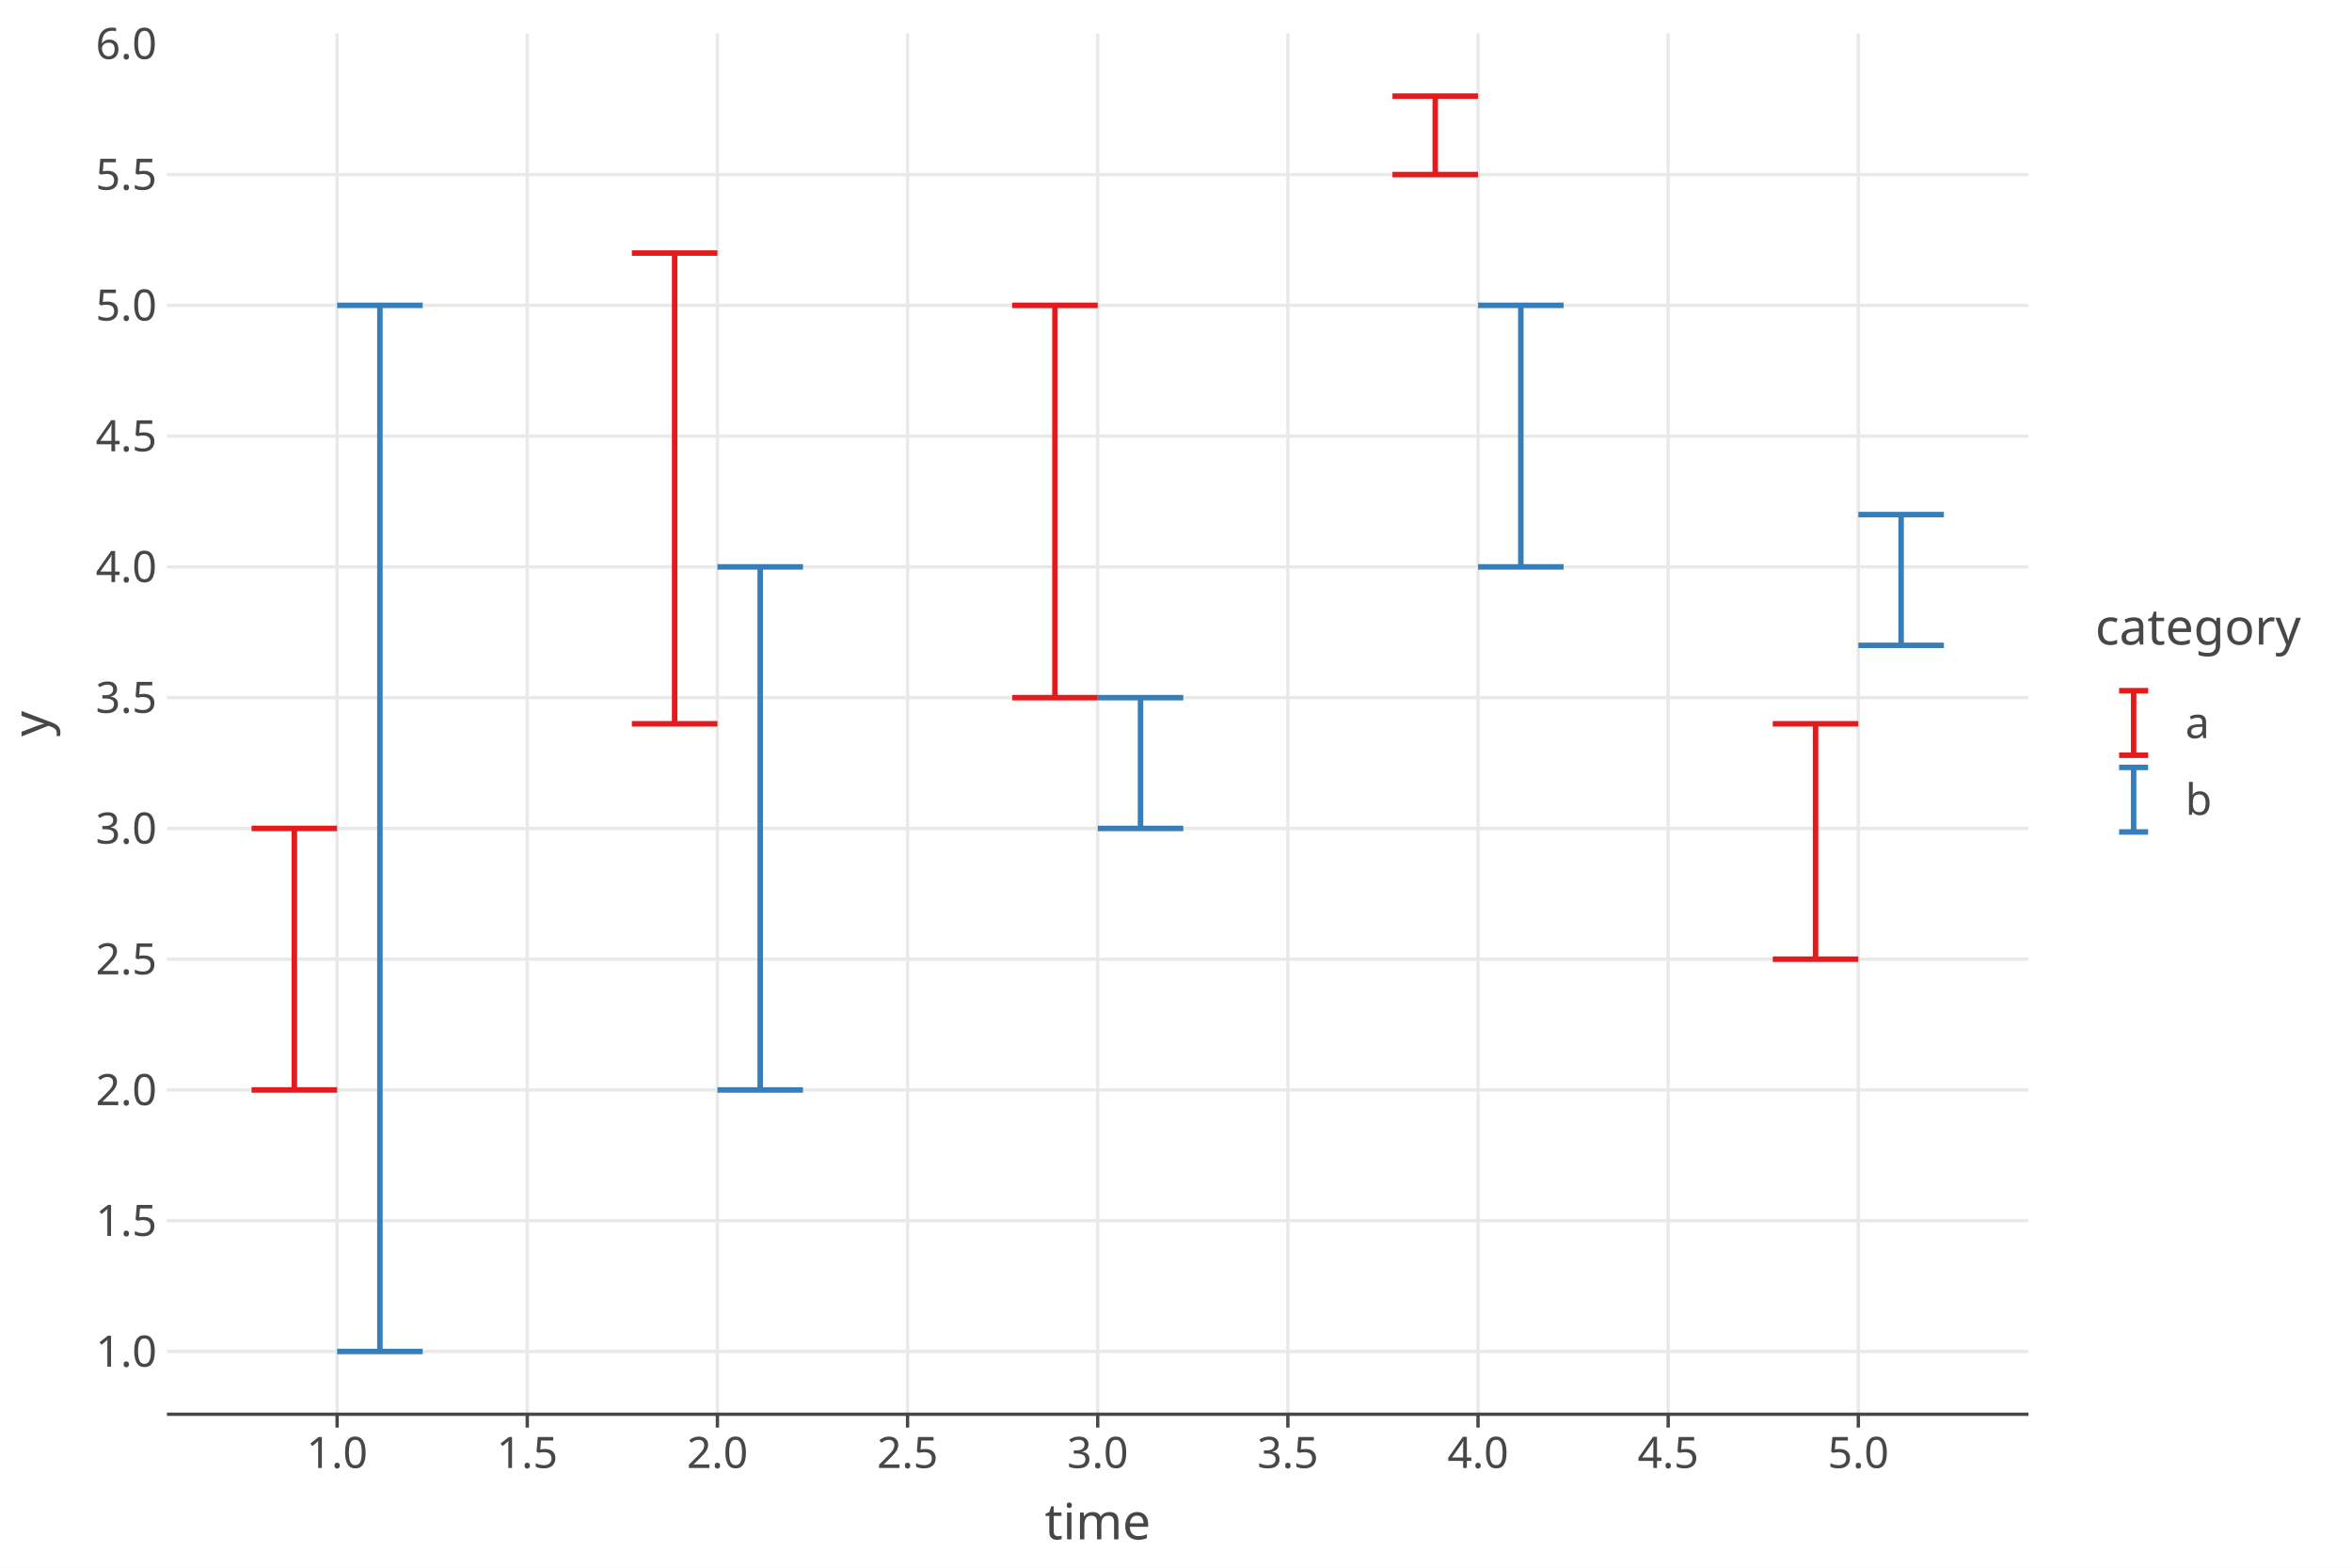
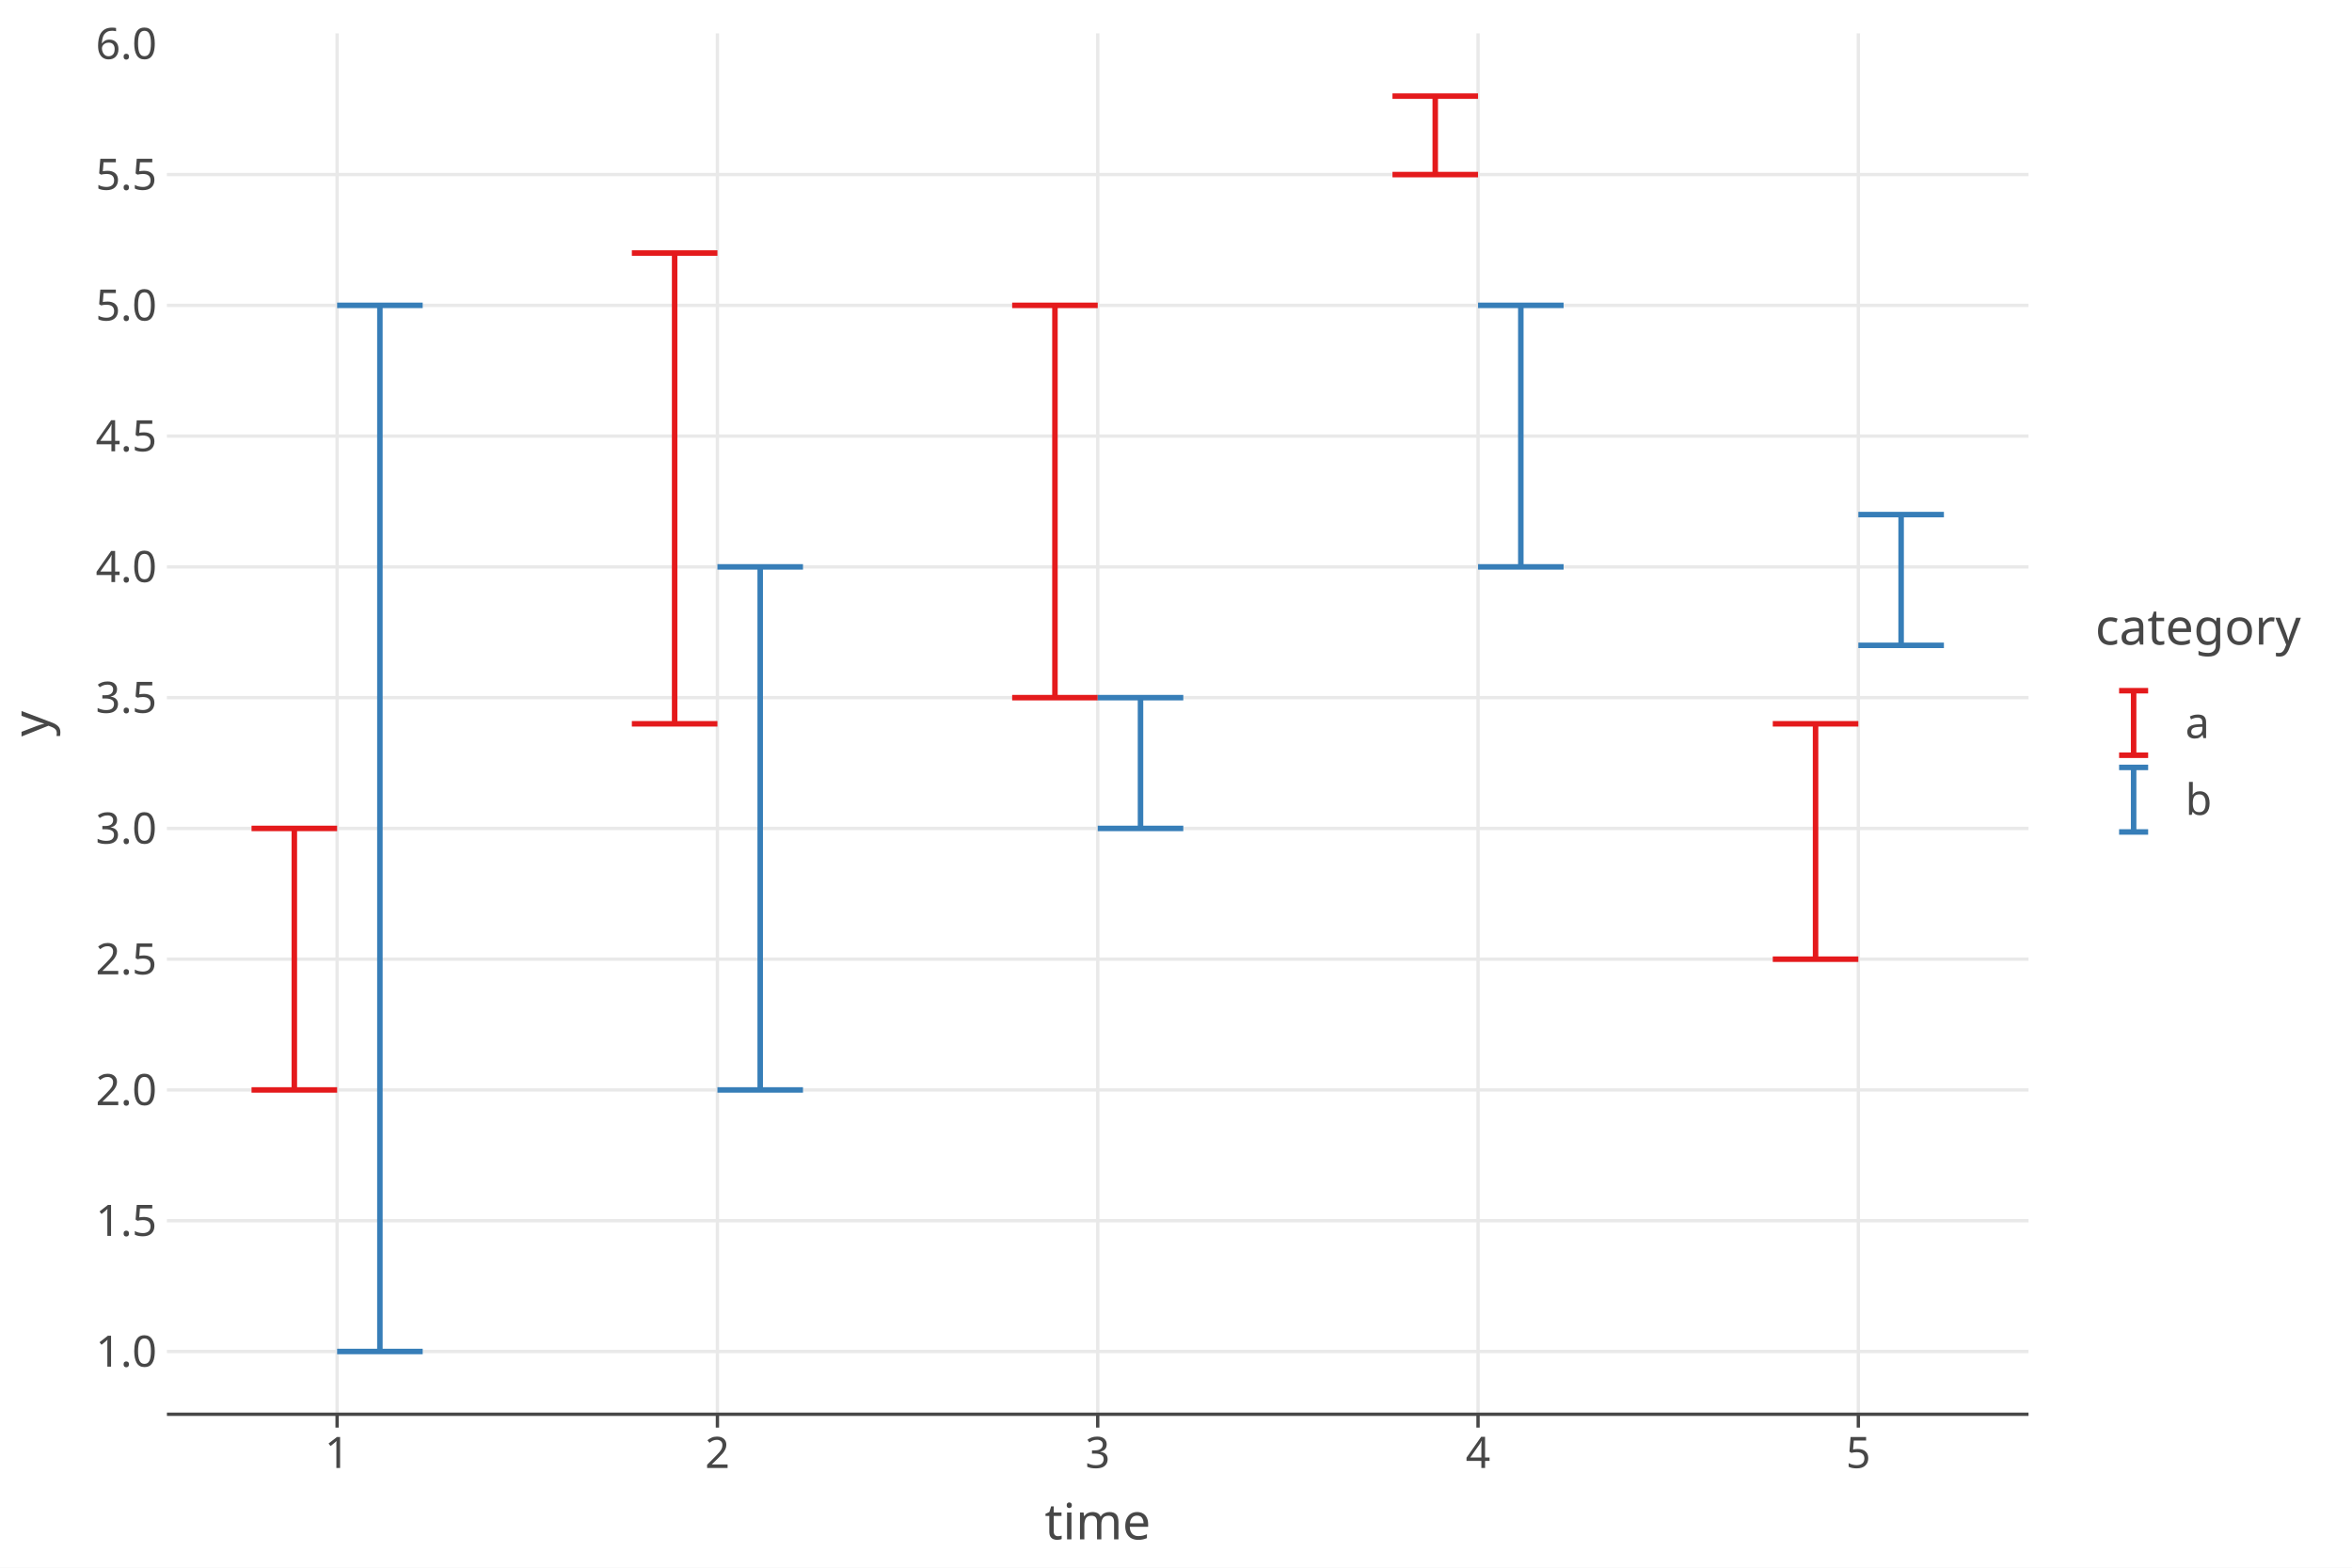
<svg xmlns="http://www.w3.org/2000/svg" class="plt-container" width="705.0" height="470.0">
  <style type="text/css">
  .plt-container {
   font-family: Lucida Grande, sans-serif;
   user-select: none;
   -webkit-user-select: none;
   -moz-user-select: none;
   -ms-user-select: none;
}
text {
   text-rendering: optimizeLegibility;
}
#xXxprefixXx0 .plot-title {
   fill: #474747;
   font-family: Lucida Grande, sans-serif;
   font-size: 16.0px;
   font-weight: normal;
   font-style: normal;   
}
#xXxprefixXx0 .plot-subtitle {
   fill: #474747;
   font-family: Lucida Grande, sans-serif;
   font-size: 15.0px;
   font-weight: normal;
   font-style: normal;   
}
#xXxprefixXx0 .plot-caption {
   fill: #474747;
   font-family: Lucida Grande, sans-serif;
   font-size: 13.0px;
   font-weight: normal;
   font-style: normal;   
}
#xXxprefixXx0 .legend-title {
   fill: #474747;
   font-family: Lucida Grande, sans-serif;
   font-size: 15.0px;
   font-weight: normal;
   font-style: normal;   
}
#xXxprefixXx0 .legend-item {
   fill: #474747;
   font-family: Lucida Grande, sans-serif;
   font-size: 13.0px;
   font-weight: normal;
   font-style: normal;   
}
#xXxprefixXx0 .axis-title-x {
   fill: #474747;
   font-family: Lucida Grande, sans-serif;
   font-size: 15.0px;
   font-weight: normal;
   font-style: normal;   
}
#xXxprefixXx0 .axis-text-x {
   fill: #474747;
   font-family: Lucida Grande, sans-serif;
   font-size: 13.0px;
   font-weight: normal;
   font-style: normal;   
}
#xXxprefixXx2 .axis-tooltip-text-x {
   fill: #ffffff;
   font-family: Lucida Grande, sans-serif;
   font-size: 13.0px;
   font-weight: normal;
   font-style: normal;   
}
#xXxprefixXx0 .axis-title-y {
   fill: #474747;
   font-family: Lucida Grande, sans-serif;
   font-size: 15.0px;
   font-weight: normal;
   font-style: normal;   
}
#xXxprefixXx0 .axis-text-y {
   fill: #474747;
   font-family: Lucida Grande, sans-serif;
   font-size: 13.0px;
   font-weight: normal;
   font-style: normal;   
}
#xXxprefixXx2 .axis-tooltip-text-y {
   fill: #ffffff;
   font-family: Lucida Grande, sans-serif;
   font-size: 13.0px;
   font-weight: normal;
   font-style: normal;   
}
#xXxprefixXx0 .facet-strip-text-x {
   fill: #474747;
   font-family: Lucida Grande, sans-serif;
   font-size: 13.0px;
   font-weight: normal;
   font-style: normal;   
}
#xXxprefixXx0 .facet-strip-text-y {
   fill: #474747;
   font-family: Lucida Grande, sans-serif;
   font-size: 13.0px;
   font-weight: normal;
   font-style: normal;   
}
#xXxprefixXx2 .tooltip-text {
   fill: #474747;
   font-family: Lucida Grande, sans-serif;
   font-size: 13.0px;
   font-weight: normal;
   font-style: normal;   
}
#xXxprefixXx2 .tooltip-title {
   fill: #474747;
   font-family: Lucida Grande, sans-serif;
   font-size: 13.0px;
   font-weight: bold;
   font-style: normal;   
}
#xXxprefixXx2 .tooltip-label {
   fill: #474747;
   font-family: Lucida Grande, sans-serif;
   font-size: 13.0px;
   font-weight: bold;
   font-style: normal;   
}

  </style>
  <g id="xXxprefixXx0">
    <path fill-rule="evenodd" fill="rgb(255,255,255)" fill-opacity="1.0" d="M0.0 0.0 L0.0 470.0 L705.0 470.0 L705.0 0.0 Z">
    </path>
    <g transform="translate(23.0 10.0 ) ">
      <g transform="translate(27.0347 414.0 ) ">
        <line x1="51.013" y1="-0.0" x2="51.013" y2="-414.0" stroke="rgb(233,233,233)" stroke-opacity="1.0" stroke-width="1.0">
        </line>
-         <line x1="108.011" y1="-0.0" x2="108.011" y2="-414.0" stroke="rgb(233,233,233)" stroke-opacity="1.0" stroke-width="1.0">
-         </line>
        <line x1="165.008" y1="-0.0" x2="165.008" y2="-414.0" stroke="rgb(233,233,233)" stroke-opacity="1.0" stroke-width="1.0">
        </line>
-         <line x1="222.006" y1="-0.0" x2="222.006" y2="-414.0" stroke="rgb(233,233,233)" stroke-opacity="1.0" stroke-width="1.0">
-         </line>
        <line x1="279.003" y1="-0.0" x2="279.003" y2="-414.0" stroke="rgb(233,233,233)" stroke-opacity="1.0" stroke-width="1.0">
        </line>
-         <line x1="336.001" y1="-0.0" x2="336.001" y2="-414.0" stroke="rgb(233,233,233)" stroke-opacity="1.0" stroke-width="1.0">
-         </line>
        <line x1="392.999" y1="-0.0" x2="392.999" y2="-414.0" stroke="rgb(233,233,233)" stroke-opacity="1.0" stroke-width="1.0">
-         </line>
-         <line x1="449.996" y1="-0.0" x2="449.996" y2="-414.0" stroke="rgb(233,233,233)" stroke-opacity="1.0" stroke-width="1.0">
        </line>
        <line x1="506.994" y1="-0.0" x2="506.994" y2="-414.0" stroke="rgb(233,233,233)" stroke-opacity="1.0" stroke-width="1.0">
        </line>
        <g transform="translate(51.01289 0.0 ) ">
          <line stroke-width="1.0" stroke="rgb(71,71,71)" stroke-opacity="1.0" x2="0.0" y2="4.0">
          </line>
          <g transform="translate(0.0 7.0 ) ">
            <text class="axis-text-x" text-anchor="middle" dy="0.7em">
-             1.0
-             </text>
-           </g>
-         </g>
-         <g transform="translate(108.0105 0.0 ) ">
+             1
+             </text>
+           </g>
+         </g>
+         <g transform="translate(165.0082 0.0 ) ">
          <line stroke-width="1.0" stroke="rgb(71,71,71)" stroke-opacity="1.0" x2="0.0" y2="4.0">
          </line>
          <g transform="translate(0.0 7.0 ) ">
            <text class="axis-text-x" text-anchor="middle" dy="0.7em">
-             1.5
-             </text>
-           </g>
-         </g>
-         <g transform="translate(165.0082 0.0 ) ">
+             2
+             </text>
+           </g>
+         </g>
+         <g transform="translate(279.0034 0.0 ) ">
          <line stroke-width="1.0" stroke="rgb(71,71,71)" stroke-opacity="1.0" x2="0.0" y2="4.0">
          </line>
          <g transform="translate(0.0 7.0 ) ">
            <text class="axis-text-x" text-anchor="middle" dy="0.7em">
-             2.0
-             </text>
-           </g>
-         </g>
-         <g transform="translate(222.0058 0.0 ) ">
+             3
+             </text>
+           </g>
+         </g>
+         <g transform="translate(392.9987 0.0 ) ">
          <line stroke-width="1.0" stroke="rgb(71,71,71)" stroke-opacity="1.0" x2="0.0" y2="4.0">
          </line>
          <g transform="translate(0.0 7.0 ) ">
            <text class="axis-text-x" text-anchor="middle" dy="0.7em">
-             2.5
-             </text>
-           </g>
-         </g>
-         <g transform="translate(279.0034 0.0 ) ">
+             4
+             </text>
+           </g>
+         </g>
+         <g transform="translate(506.994 0.0 ) ">
          <line stroke-width="1.0" stroke="rgb(71,71,71)" stroke-opacity="1.0" x2="0.0" y2="4.0">
          </line>
          <g transform="translate(0.0 7.0 ) ">
            <text class="axis-text-x" text-anchor="middle" dy="0.7em">
-             3.0
-             </text>
-           </g>
-         </g>
-         <g transform="translate(336.0011 0.0 ) ">
-           <line stroke-width="1.0" stroke="rgb(71,71,71)" stroke-opacity="1.0" x2="0.0" y2="4.0">
-           </line>
-           <g transform="translate(0.0 7.0 ) ">
-             <text class="axis-text-x" text-anchor="middle" dy="0.7em">
-             3.5
-             </text>
-           </g>
-         </g>
-         <g transform="translate(392.9987 0.0 ) ">
-           <line stroke-width="1.0" stroke="rgb(71,71,71)" stroke-opacity="1.0" x2="0.0" y2="4.0">
-           </line>
-           <g transform="translate(0.0 7.0 ) ">
-             <text class="axis-text-x" text-anchor="middle" dy="0.7em">
-             4.0
-             </text>
-           </g>
-         </g>
-         <g transform="translate(449.9964 0.0 ) ">
-           <line stroke-width="1.0" stroke="rgb(71,71,71)" stroke-opacity="1.0" x2="0.0" y2="4.0">
-           </line>
-           <g transform="translate(0.0 7.0 ) ">
-             <text class="axis-text-x" text-anchor="middle" dy="0.7em">
-             4.5
-             </text>
-           </g>
-         </g>
-         <g transform="translate(506.994 0.0 ) ">
-           <line stroke-width="1.0" stroke="rgb(71,71,71)" stroke-opacity="1.0" x2="0.0" y2="4.0">
-           </line>
-           <g transform="translate(0.0 7.0 ) ">
-             <text class="axis-text-x" text-anchor="middle" dy="0.7em">
-             5.0
+             5
            </text>
          </g>
        </g>
        <line x1="0.0" y1="0.0" x2="558.007" y2="0.0" stroke-width="1.0" stroke="rgb(71,71,71)" stroke-opacity="1.0">
        </line>
      </g>
      <g transform="translate(27.0347 0.0 ) ">
        <line x1="0.0" y1="395.182" x2="558.007" y2="395.182" stroke="rgb(233,233,233)" stroke-opacity="1.0" stroke-width="1.0">
        </line>
        <line x1="0.0" y1="355.977" x2="558.007" y2="355.977" stroke="rgb(233,233,233)" stroke-opacity="1.0" stroke-width="1.0">
        </line>
        <line x1="0.0" y1="316.773" x2="558.007" y2="316.773" stroke="rgb(233,233,233)" stroke-opacity="1.0" stroke-width="1.0">
        </line>
        <line x1="0.0" y1="277.568" x2="558.007" y2="277.568" stroke="rgb(233,233,233)" stroke-opacity="1.0" stroke-width="1.0">
        </line>
        <line x1="0.0" y1="238.364" x2="558.007" y2="238.364" stroke="rgb(233,233,233)" stroke-opacity="1.0" stroke-width="1.0">
        </line>
        <line x1="0.0" y1="199.159" x2="558.007" y2="199.159" stroke="rgb(233,233,233)" stroke-opacity="1.0" stroke-width="1.0">
        </line>
        <line x1="0.0" y1="159.955" x2="558.007" y2="159.955" stroke="rgb(233,233,233)" stroke-opacity="1.0" stroke-width="1.0">
        </line>
        <line x1="0.0" y1="120.75" x2="558.007" y2="120.75" stroke="rgb(233,233,233)" stroke-opacity="1.0" stroke-width="1.0">
        </line>
        <line x1="0.0" y1="81.545" x2="558.007" y2="81.545" stroke="rgb(233,233,233)" stroke-opacity="1.0" stroke-width="1.0">
        </line>
        <line x1="0.0" y1="42.341" x2="558.007" y2="42.341" stroke="rgb(233,233,233)" stroke-opacity="1.0" stroke-width="1.0">
        </line>
        <g transform="translate(0.0 395.1818 ) ">
          <g transform="translate(-3.0 0.0 ) ">
            <text class="axis-text-y" text-anchor="end" dy="0.35em">
            1.0
            </text>
          </g>
        </g>
        <g transform="translate(0.0 355.9773 ) ">
          <g transform="translate(-3.0 0.0 ) ">
            <text class="axis-text-y" text-anchor="end" dy="0.35em">
            1.5
            </text>
          </g>
        </g>
        <g transform="translate(0.0 316.7727 ) ">
          <g transform="translate(-3.0 0.0 ) ">
            <text class="axis-text-y" text-anchor="end" dy="0.35em">
            2.0
            </text>
          </g>
        </g>
        <g transform="translate(0.0 277.5682 ) ">
          <g transform="translate(-3.0 0.0 ) ">
            <text class="axis-text-y" text-anchor="end" dy="0.35em">
            2.5
            </text>
          </g>
        </g>
        <g transform="translate(0.0 238.3636 ) ">
          <g transform="translate(-3.0 0.0 ) ">
            <text class="axis-text-y" text-anchor="end" dy="0.35em">
            3.0
            </text>
          </g>
        </g>
        <g transform="translate(0.0 199.1591 ) ">
          <g transform="translate(-3.0 0.0 ) ">
            <text class="axis-text-y" text-anchor="end" dy="0.35em">
            3.5
            </text>
          </g>
        </g>
        <g transform="translate(0.0 159.9545 ) ">
          <g transform="translate(-3.0 0.0 ) ">
            <text class="axis-text-y" text-anchor="end" dy="0.35em">
            4.0
            </text>
          </g>
        </g>
        <g transform="translate(0.0 120.75 ) ">
          <g transform="translate(-3.0 0.0 ) ">
            <text class="axis-text-y" text-anchor="end" dy="0.35em">
            4.5
            </text>
          </g>
        </g>
        <g transform="translate(0.0 81.54545 ) ">
          <g transform="translate(-3.0 0.0 ) ">
            <text class="axis-text-y" text-anchor="end" dy="0.35em">
            5.0
            </text>
          </g>
        </g>
        <g transform="translate(0.0 42.34091 ) ">
          <g transform="translate(-3.0 0.0 ) ">
            <text class="axis-text-y" text-anchor="end" dy="0.35em">
            5.5
            </text>
          </g>
        </g>
        <g transform="translate(0.0 3.136364 ) ">
          <g transform="translate(-3.0 0.0 ) ">
            <text class="axis-text-y" text-anchor="end" dy="0.35em">
            6.0
            </text>
          </g>
        </g>
      </g>
      <g transform="translate(27.0347 0.0 ) " clip-path="url(#xXxprefixXx1)" clip-bounds-jfx="[rect (0.0, 0.0), (558.007, 414.0)]">
        <defs>
          <clipPath id="xXxprefixXx1">
            <rect x="0.0" y="0.0" width="558.007" height="414.0">
            </rect>
          </clipPath>
        </defs>
        <g>
          <line x1="25.364" y1="316.773" x2="51.013" y2="316.773" stroke="rgb(228,26,28)" stroke-opacity="1.0" fill="rgb(17,142,216)" fill-opacity="1.0" stroke-width="1.65">
          </line>
          <line x1="25.364" y1="238.364" x2="51.013" y2="238.364" stroke="rgb(228,26,28)" stroke-opacity="1.0" fill="rgb(17,142,216)" fill-opacity="1.0" stroke-width="1.65">
          </line>
          <line x1="38.188" y1="316.773" x2="38.188" y2="238.364" stroke="rgb(228,26,28)" stroke-opacity="1.0" fill="rgb(17,142,216)" fill-opacity="1.0" stroke-width="1.65">
          </line>
        </g>
        <g>
          <line x1="139.359" y1="207.0" x2="165.008" y2="207.0" stroke="rgb(228,26,28)" stroke-opacity="1.0" fill="rgb(17,142,216)" fill-opacity="1.0" stroke-width="1.65">
          </line>
          <line x1="139.359" y1="65.864" x2="165.008" y2="65.864" stroke="rgb(228,26,28)" stroke-opacity="1.0" fill="rgb(17,142,216)" fill-opacity="1.0" stroke-width="1.65">
          </line>
          <line x1="152.184" y1="207.0" x2="152.184" y2="65.864" stroke="rgb(228,26,28)" stroke-opacity="1.0" fill="rgb(17,142,216)" fill-opacity="1.0" stroke-width="1.65">
          </line>
        </g>
        <g>
          <line x1="253.355" y1="199.159" x2="279.003" y2="199.159" stroke="rgb(228,26,28)" stroke-opacity="1.0" fill="rgb(17,142,216)" fill-opacity="1.0" stroke-width="1.65">
          </line>
          <line x1="253.355" y1="81.545" x2="279.003" y2="81.545" stroke="rgb(228,26,28)" stroke-opacity="1.0" fill="rgb(17,142,216)" fill-opacity="1.0" stroke-width="1.65">
          </line>
          <line x1="266.179" y1="199.159" x2="266.179" y2="81.545" stroke="rgb(228,26,28)" stroke-opacity="1.0" fill="rgb(17,142,216)" fill-opacity="1.0" stroke-width="1.65">
          </line>
        </g>
        <g>
          <line x1="367.35" y1="42.341" x2="392.999" y2="42.341" stroke="rgb(228,26,28)" stroke-opacity="1.0" fill="rgb(17,142,216)" fill-opacity="1.0" stroke-width="1.65">
          </line>
          <line x1="367.35" y1="18.818" x2="392.999" y2="18.818" stroke="rgb(228,26,28)" stroke-opacity="1.0" fill="rgb(17,142,216)" fill-opacity="1.0" stroke-width="1.65">
          </line>
          <line x1="380.174" y1="42.341" x2="380.174" y2="18.818" stroke="rgb(228,26,28)" stroke-opacity="1.0" fill="rgb(17,142,216)" fill-opacity="1.0" stroke-width="1.65">
          </line>
        </g>
        <g>
          <line x1="481.345" y1="277.568" x2="506.994" y2="277.568" stroke="rgb(228,26,28)" stroke-opacity="1.0" fill="rgb(17,142,216)" fill-opacity="1.0" stroke-width="1.65">
          </line>
          <line x1="481.345" y1="207.0" x2="506.994" y2="207.0" stroke="rgb(228,26,28)" stroke-opacity="1.0" fill="rgb(17,142,216)" fill-opacity="1.0" stroke-width="1.65">
          </line>
          <line x1="494.17" y1="277.568" x2="494.17" y2="207.0" stroke="rgb(228,26,28)" stroke-opacity="1.0" fill="rgb(17,142,216)" fill-opacity="1.0" stroke-width="1.65">
          </line>
        </g>
        <g>
          <line x1="51.013" y1="395.182" x2="76.662" y2="395.182" stroke="rgb(55,126,184)" stroke-opacity="1.0" fill="rgb(17,142,216)" fill-opacity="1.0" stroke-width="1.65">
          </line>
          <line x1="51.013" y1="81.545" x2="76.662" y2="81.545" stroke="rgb(55,126,184)" stroke-opacity="1.0" fill="rgb(17,142,216)" fill-opacity="1.0" stroke-width="1.65">
          </line>
          <line x1="63.837" y1="395.182" x2="63.837" y2="81.545" stroke="rgb(55,126,184)" stroke-opacity="1.0" fill="rgb(17,142,216)" fill-opacity="1.0" stroke-width="1.65">
          </line>
        </g>
        <g>
          <line x1="165.008" y1="316.773" x2="190.657" y2="316.773" stroke="rgb(55,126,184)" stroke-opacity="1.0" fill="rgb(17,142,216)" fill-opacity="1.0" stroke-width="1.65">
          </line>
          <line x1="165.008" y1="159.955" x2="190.657" y2="159.955" stroke="rgb(55,126,184)" stroke-opacity="1.0" fill="rgb(17,142,216)" fill-opacity="1.0" stroke-width="1.65">
          </line>
          <line x1="177.833" y1="316.773" x2="177.833" y2="159.955" stroke="rgb(55,126,184)" stroke-opacity="1.0" fill="rgb(17,142,216)" fill-opacity="1.0" stroke-width="1.65">
          </line>
        </g>
        <g>
          <line x1="279.003" y1="238.364" x2="304.652" y2="238.364" stroke="rgb(55,126,184)" stroke-opacity="1.0" fill="rgb(17,142,216)" fill-opacity="1.0" stroke-width="1.65">
          </line>
          <line x1="279.003" y1="199.159" x2="304.652" y2="199.159" stroke="rgb(55,126,184)" stroke-opacity="1.0" fill="rgb(17,142,216)" fill-opacity="1.0" stroke-width="1.65">
          </line>
          <line x1="291.828" y1="238.364" x2="291.828" y2="199.159" stroke="rgb(55,126,184)" stroke-opacity="1.0" fill="rgb(17,142,216)" fill-opacity="1.0" stroke-width="1.65">
          </line>
        </g>
        <g>
          <line x1="392.999" y1="159.955" x2="418.648" y2="159.955" stroke="rgb(55,126,184)" stroke-opacity="1.0" fill="rgb(17,142,216)" fill-opacity="1.0" stroke-width="1.65">
          </line>
          <line x1="392.999" y1="81.545" x2="418.648" y2="81.545" stroke="rgb(55,126,184)" stroke-opacity="1.0" fill="rgb(17,142,216)" fill-opacity="1.0" stroke-width="1.65">
          </line>
          <line x1="405.823" y1="159.955" x2="405.823" y2="81.545" stroke="rgb(55,126,184)" stroke-opacity="1.0" fill="rgb(17,142,216)" fill-opacity="1.0" stroke-width="1.65">
          </line>
        </g>
        <g>
          <line x1="506.994" y1="183.477" x2="532.643" y2="183.477" stroke="rgb(55,126,184)" stroke-opacity="1.0" fill="rgb(17,142,216)" fill-opacity="1.0" stroke-width="1.65">
          </line>
          <line x1="506.994" y1="144.273" x2="532.643" y2="144.273" stroke="rgb(55,126,184)" stroke-opacity="1.0" fill="rgb(17,142,216)" fill-opacity="1.0" stroke-width="1.65">
          </line>
          <line x1="519.818" y1="183.477" x2="519.818" y2="144.273" stroke="rgb(55,126,184)" stroke-opacity="1.0" fill="rgb(17,142,216)" fill-opacity="1.0" stroke-width="1.65">
          </line>
        </g>
      </g>
    </g>
    <g transform="translate(14.5 217.0 ) rotate(-90.0 ) ">
      <text class="axis-title-y" y="0.0" text-anchor="middle">
      y
      </text>
    </g>
    <g transform="translate(329.0382 461.5 ) ">
      <text class="axis-title-x" y="0.0" text-anchor="middle">
      time
      </text>
    </g>
    <g transform="translate(618.0416 172.75 ) ">
      <rect x="5.0" y="5.0" height="78.5" width="76.958" stroke="rgb(71,71,71)" stroke-opacity="1.0" stroke-width="0.0" fill="rgb(255,255,255)" fill-opacity="1.0">
      </rect>
      <g transform="translate(10.0 10.0 ) ">
        <g transform="translate(0.0 10.5 ) ">
          <text class="legend-title" y="0.0">
          category
          </text>
        </g>
        <g transform="translate(0.0 22.5 ) ">
          <g transform="">
            <g>
              <rect x="0.0" y="0.0" height="23.0" width="23.0" stroke-width="0.0" fill="rgb(255,255,255)" fill-opacity="1.0">
              </rect>
              <g transform="translate(1.0 1.0 ) ">
                <g>
                  <line x1="6.146" y1="0.825" x2="14.854" y2="0.825" stroke="rgb(228,26,28)" stroke-opacity="1.0" fill="rgb(255,255,255)" fill-opacity="1.0" stroke-width="1.65">
                  </line>
                  <line x1="6.146" y1="20.175" x2="14.854" y2="20.175" stroke="rgb(228,26,28)" stroke-opacity="1.0" fill="rgb(255,255,255)" fill-opacity="1.0" stroke-width="1.65">
                  </line>
                  <line x1="10.5" y1="0.825" x2="10.5" y2="20.175" stroke="rgb(228,26,28)" stroke-opacity="1.0" fill="rgb(255,255,255)" fill-opacity="1.0" stroke-width="1.65">
                  </line>
                </g>
              </g>
              <rect x="0.0" y="0.0" height="23.0" width="23.0" stroke="rgb(255,255,255)" stroke-opacity="1.0" stroke-width="1.0" fill-opacity="0.0">
              </rect>
            </g>
            <g transform="translate(26.9903 16.05 ) ">
              <text class="legend-item" y="0.0">
              a
              </text>
            </g>
          </g>
          <g transform="translate(0.0 23.0 ) ">
            <g>
              <rect x="0.0" y="0.0" height="23.0" width="23.0" stroke-width="0.0" fill="rgb(255,255,255)" fill-opacity="1.0">
              </rect>
              <g transform="translate(1.0 1.0 ) ">
                <g>
                  <line x1="6.146" y1="0.825" x2="14.854" y2="0.825" stroke="rgb(55,126,184)" stroke-opacity="1.0" fill="rgb(255,255,255)" fill-opacity="1.0" stroke-width="1.65">
                  </line>
                  <line x1="6.146" y1="20.175" x2="14.854" y2="20.175" stroke="rgb(55,126,184)" stroke-opacity="1.0" fill="rgb(255,255,255)" fill-opacity="1.0" stroke-width="1.65">
                  </line>
                  <line x1="10.5" y1="0.825" x2="10.5" y2="20.175" stroke="rgb(55,126,184)" stroke-opacity="1.0" fill="rgb(255,255,255)" fill-opacity="1.0" stroke-width="1.65">
                  </line>
                </g>
              </g>
              <rect x="0.0" y="0.0" height="23.0" width="23.0" stroke="rgb(255,255,255)" stroke-opacity="1.0" stroke-width="1.0" fill-opacity="0.0">
              </rect>
            </g>
            <g transform="translate(26.9903 16.05 ) ">
              <text class="legend-item" y="0.0">
              b
              </text>
            </g>
          </g>
        </g>
      </g>
    </g>
    <path fill="rgb(0,0,0)" fill-opacity="0.0" stroke="rgb(71,71,71)" stroke-opacity="1.0" stroke-width="0.0" d="M0.0 0.0 L0.0 470.0 L705.0 470.0 L705.0 0.0 Z">
    </path>
  </g>
  <g id="xXxprefixXx2">
  </g>
</svg>
